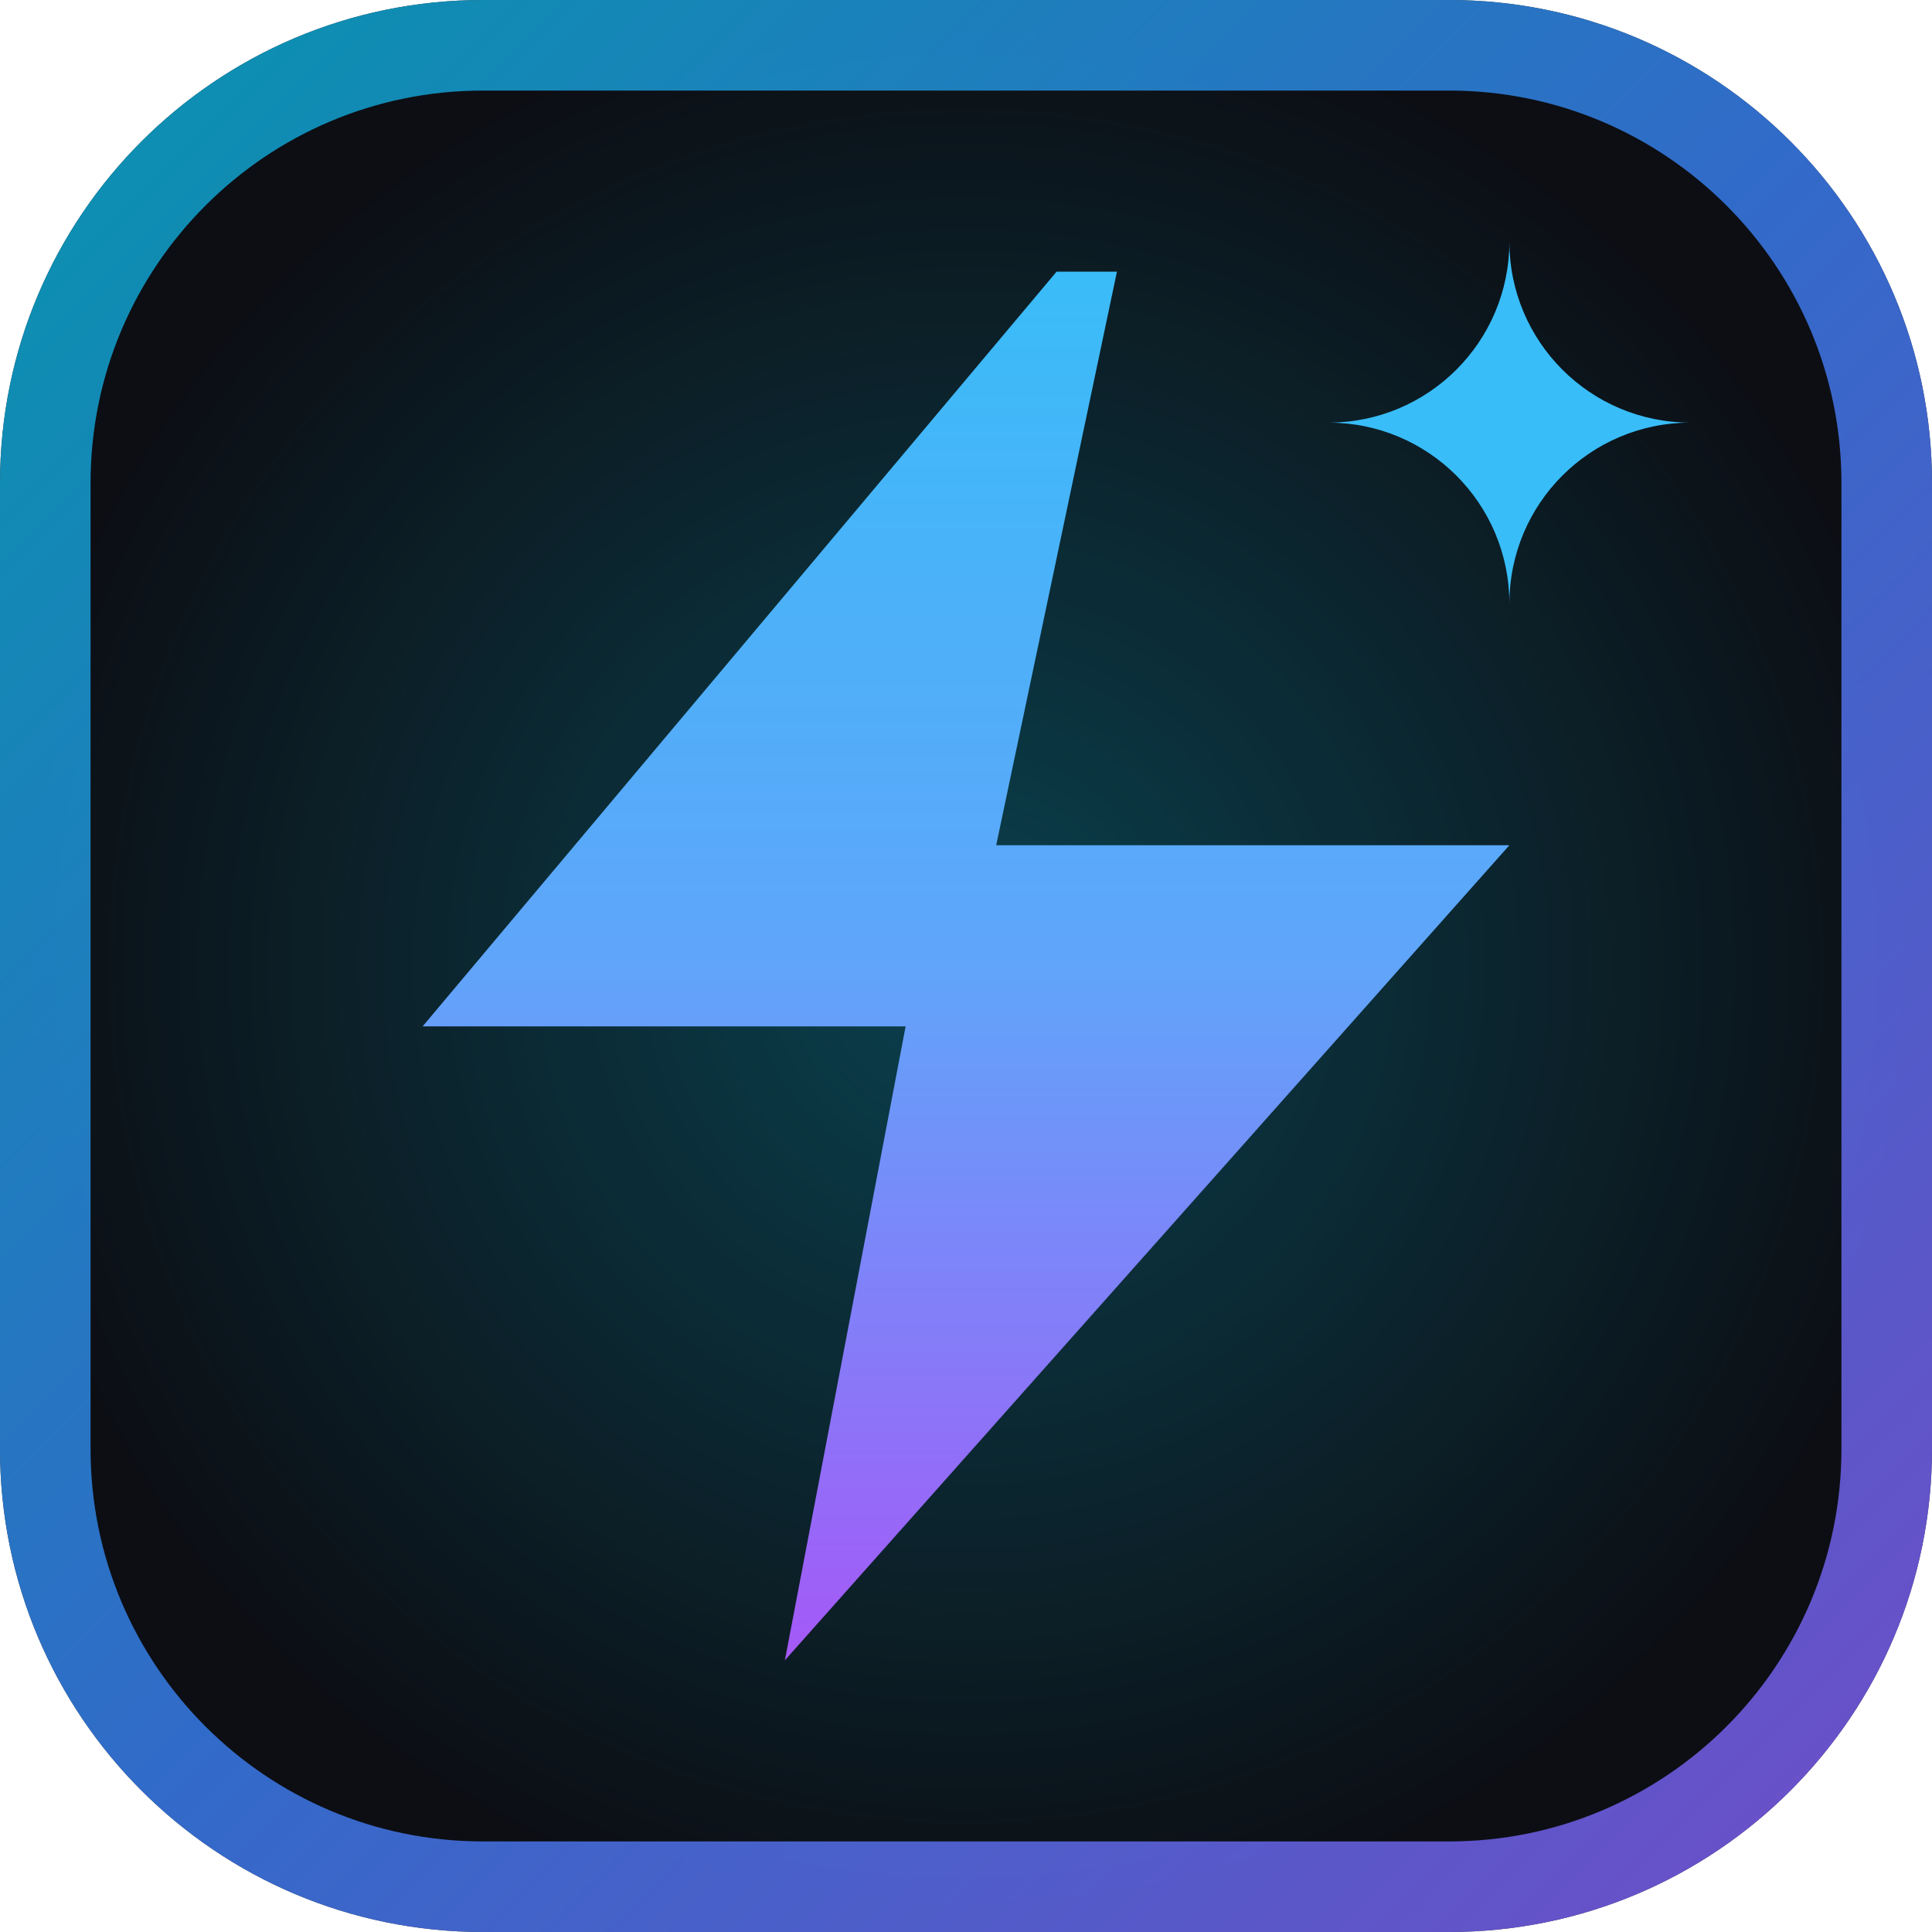
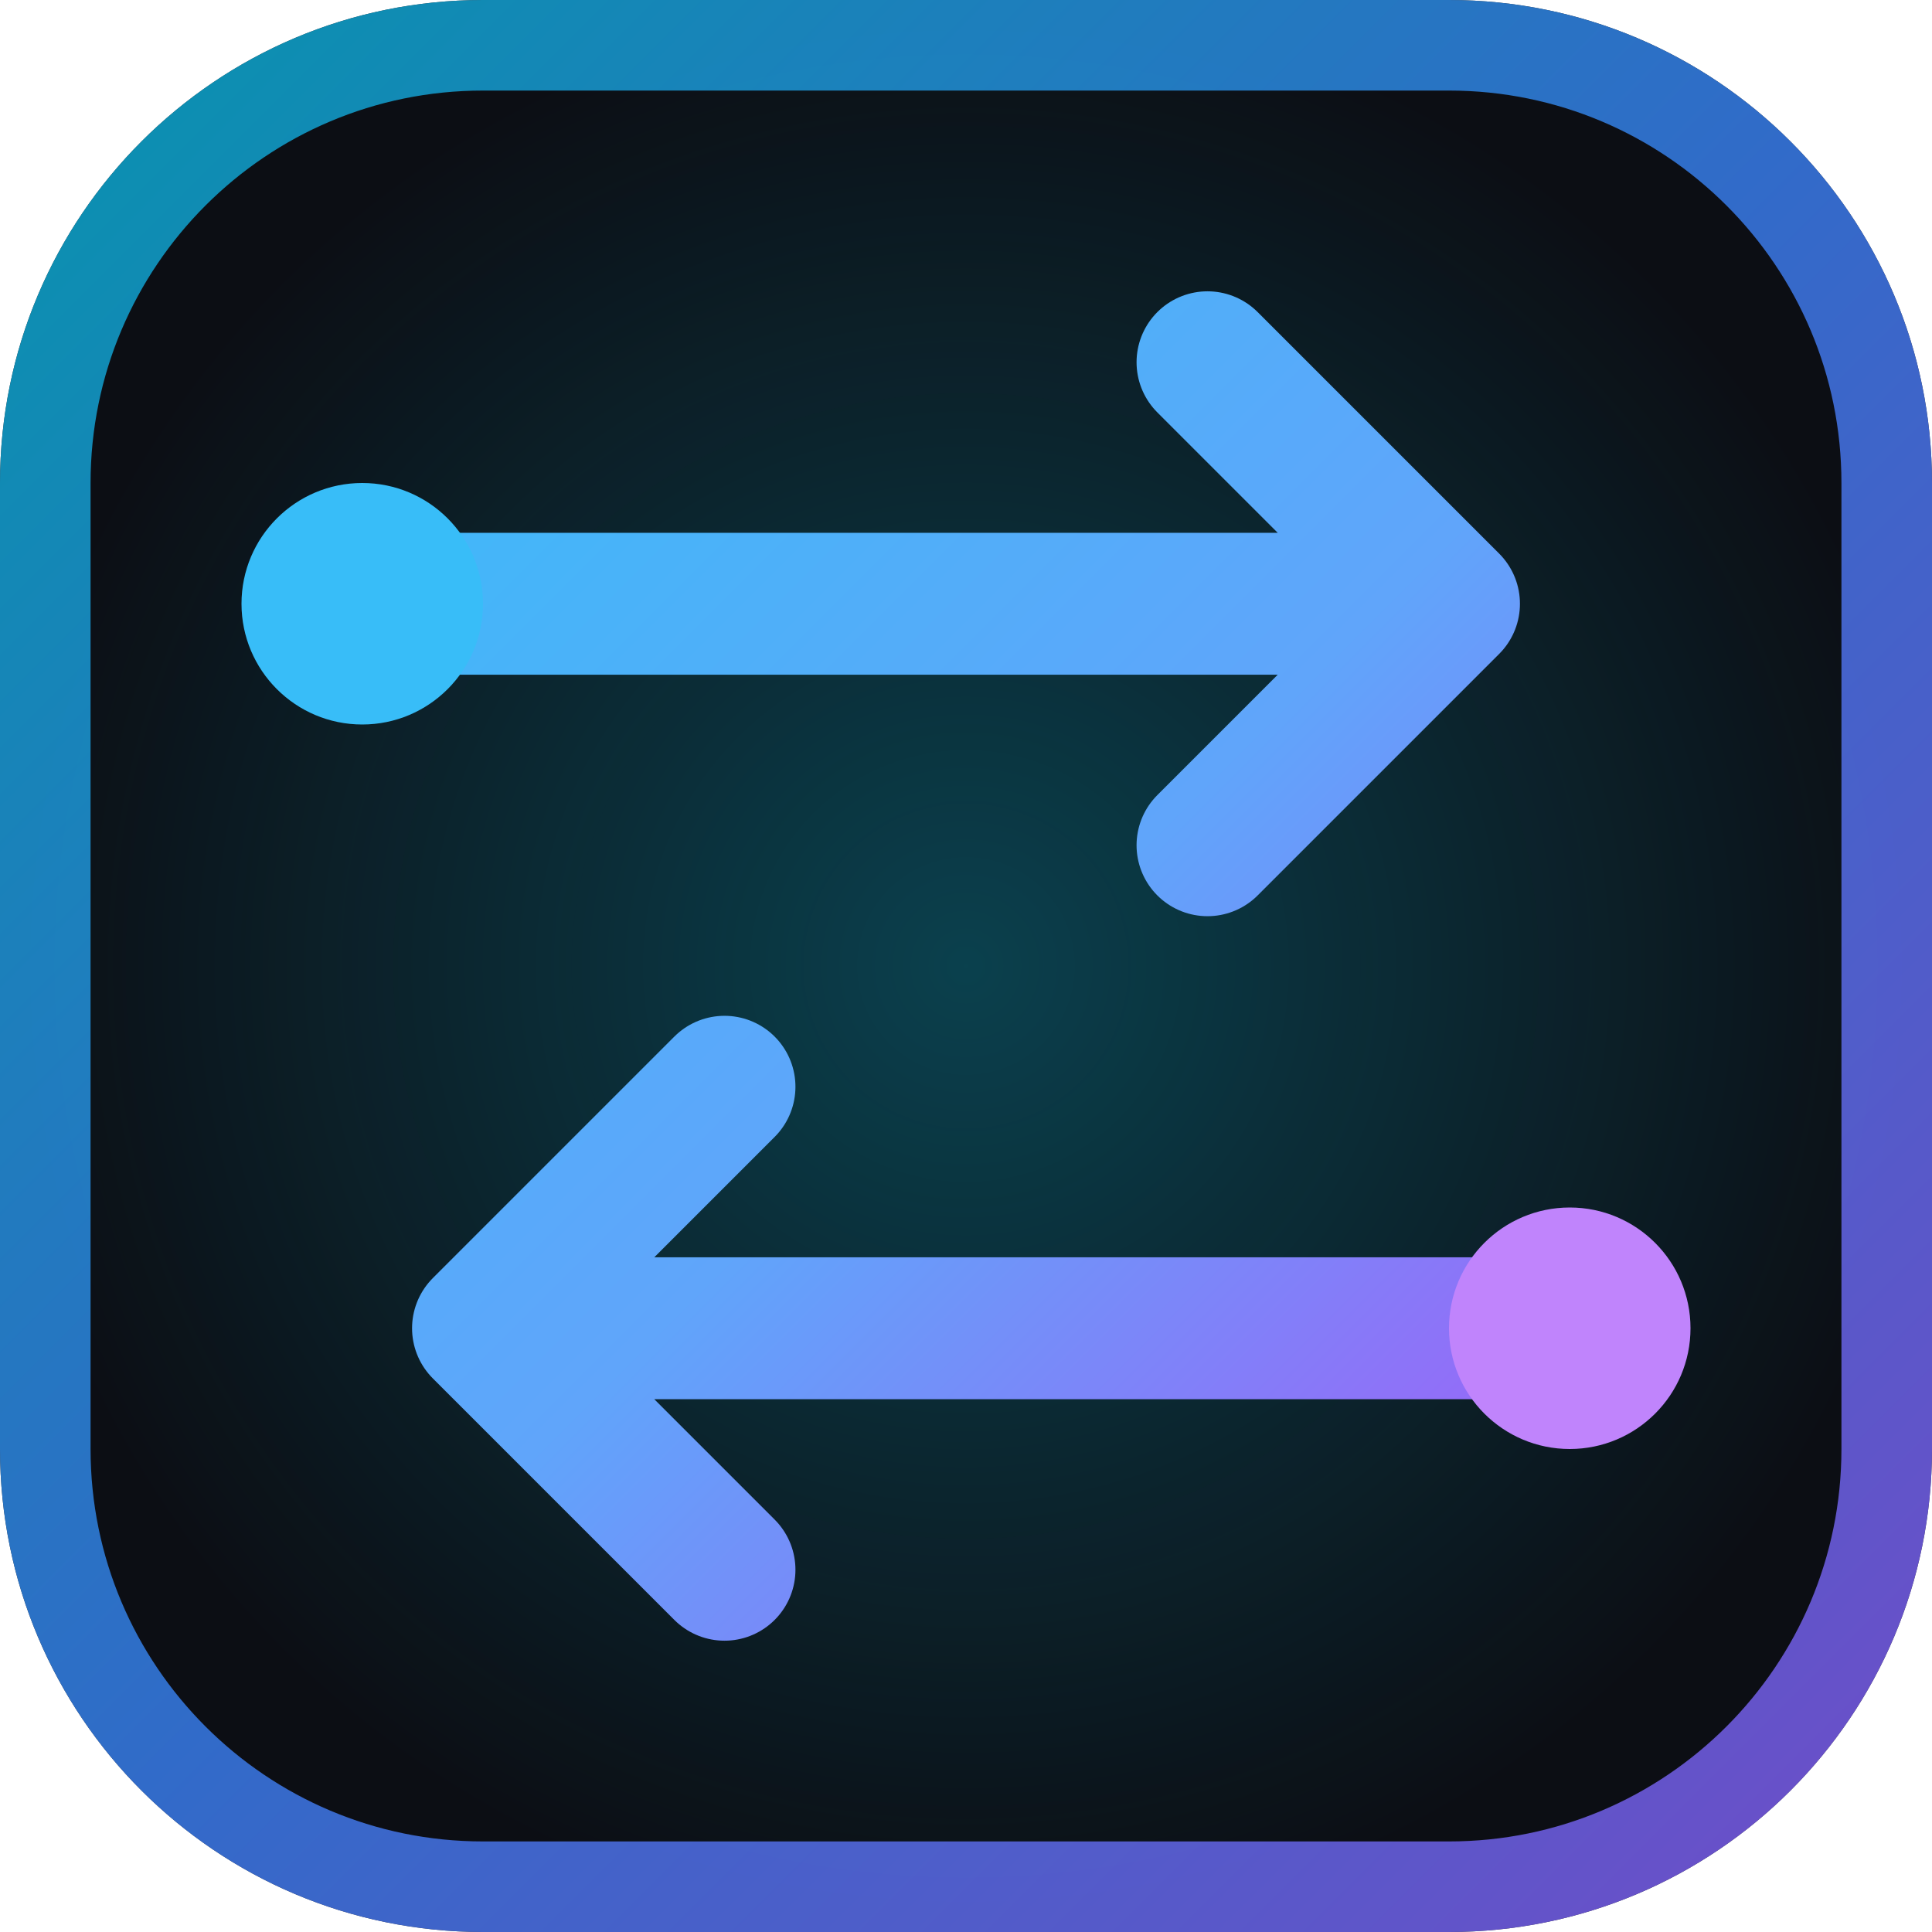
<svg xmlns="http://www.w3.org/2000/svg" viewBox="0 0 32 32" width="32" height="32" fill="none">
  <defs>
-     <linearGradient id="thBorder" x1="0" y1="0" x2="32" y2="32" gradientUnits="userSpaceOnUse">
+     <linearGradient id="srBorder" x1="0" y1="0" x2="32" y2="32" gradientUnits="userSpaceOnUse">
      <stop offset="0%" stop-color="#06b6d4" />
      <stop offset="50%" stop-color="#3b82f6" />
      <stop offset="100%" stop-color="#8b5cf6" />
    </linearGradient>
-     <linearGradient id="thBolt" x1="16" y1="4" x2="16" y2="28" gradientUnits="userSpaceOnUse">
+     <linearGradient id="srRoute" x1="5" y1="5" x2="27" y2="27" gradientUnits="userSpaceOnUse">
      <stop offset="0%" stop-color="#38bdf8" />
-       <stop offset="50%" stop-color="#60a5fa" />
+       <stop offset="52%" stop-color="#60a5fa" />
      <stop offset="100%" stop-color="#a855f7" />
    </linearGradient>
-     <radialGradient id="thGlow" cx="50%" cy="50%" r="50%">
+     <radialGradient id="srGlow" cx="50%" cy="50%" r="50%">
      <stop offset="0%" stop-color="#06b6d4" stop-opacity="0.3" />
      <stop offset="100%" stop-color="#06b6d4" stop-opacity="0" />
    </radialGradient>
  </defs>
  <rect width="32" height="32" rx="8" fill="#0c0e14" />
-   <rect width="32" height="32" rx="8" fill="url(#thGlow)" />
-   <rect x="0.75" y="0.75" width="30.5" height="30.5" rx="7.25" stroke="url(#thBorder)" stroke-width="1.5" stroke-opacity="0.8" />
-   <path d="M17.5 4.5L7 17h8l-2 10.5 12-13.5h-8.5l2-9.5z" fill="url(#thBolt)" />
-   <path d="M25 4c0 1.66 1.34 3 3 3-1.66 0-3 1.34-3 3 0-1.66-1.34-3-3-3 1.66 0 3-1.34 3-3z" fill="#38bdf8" />
+   <rect width="32" height="32" rx="8" fill="url(#srGlow)" />
+   <rect x="0.75" y="0.75" width="30.5" height="30.5" rx="7.25" stroke="url(#srBorder)" stroke-width="1.5" stroke-opacity="0.8" />
+   <path d="M6 10h18m0 0-4-4m4 4-4 4" stroke="url(#srRoute)" stroke-width="2.35" stroke-linecap="round" stroke-linejoin="round" />
+   <path d="M26 22H8m0 0 4-4m-4 4 4 4" stroke="url(#srRoute)" stroke-width="2.35" stroke-linecap="round" stroke-linejoin="round" />
+   <circle cx="6" cy="10" r="2" fill="#38bdf8" />
+   <circle cx="26" cy="22" r="2" fill="#c084fc" />
</svg>
